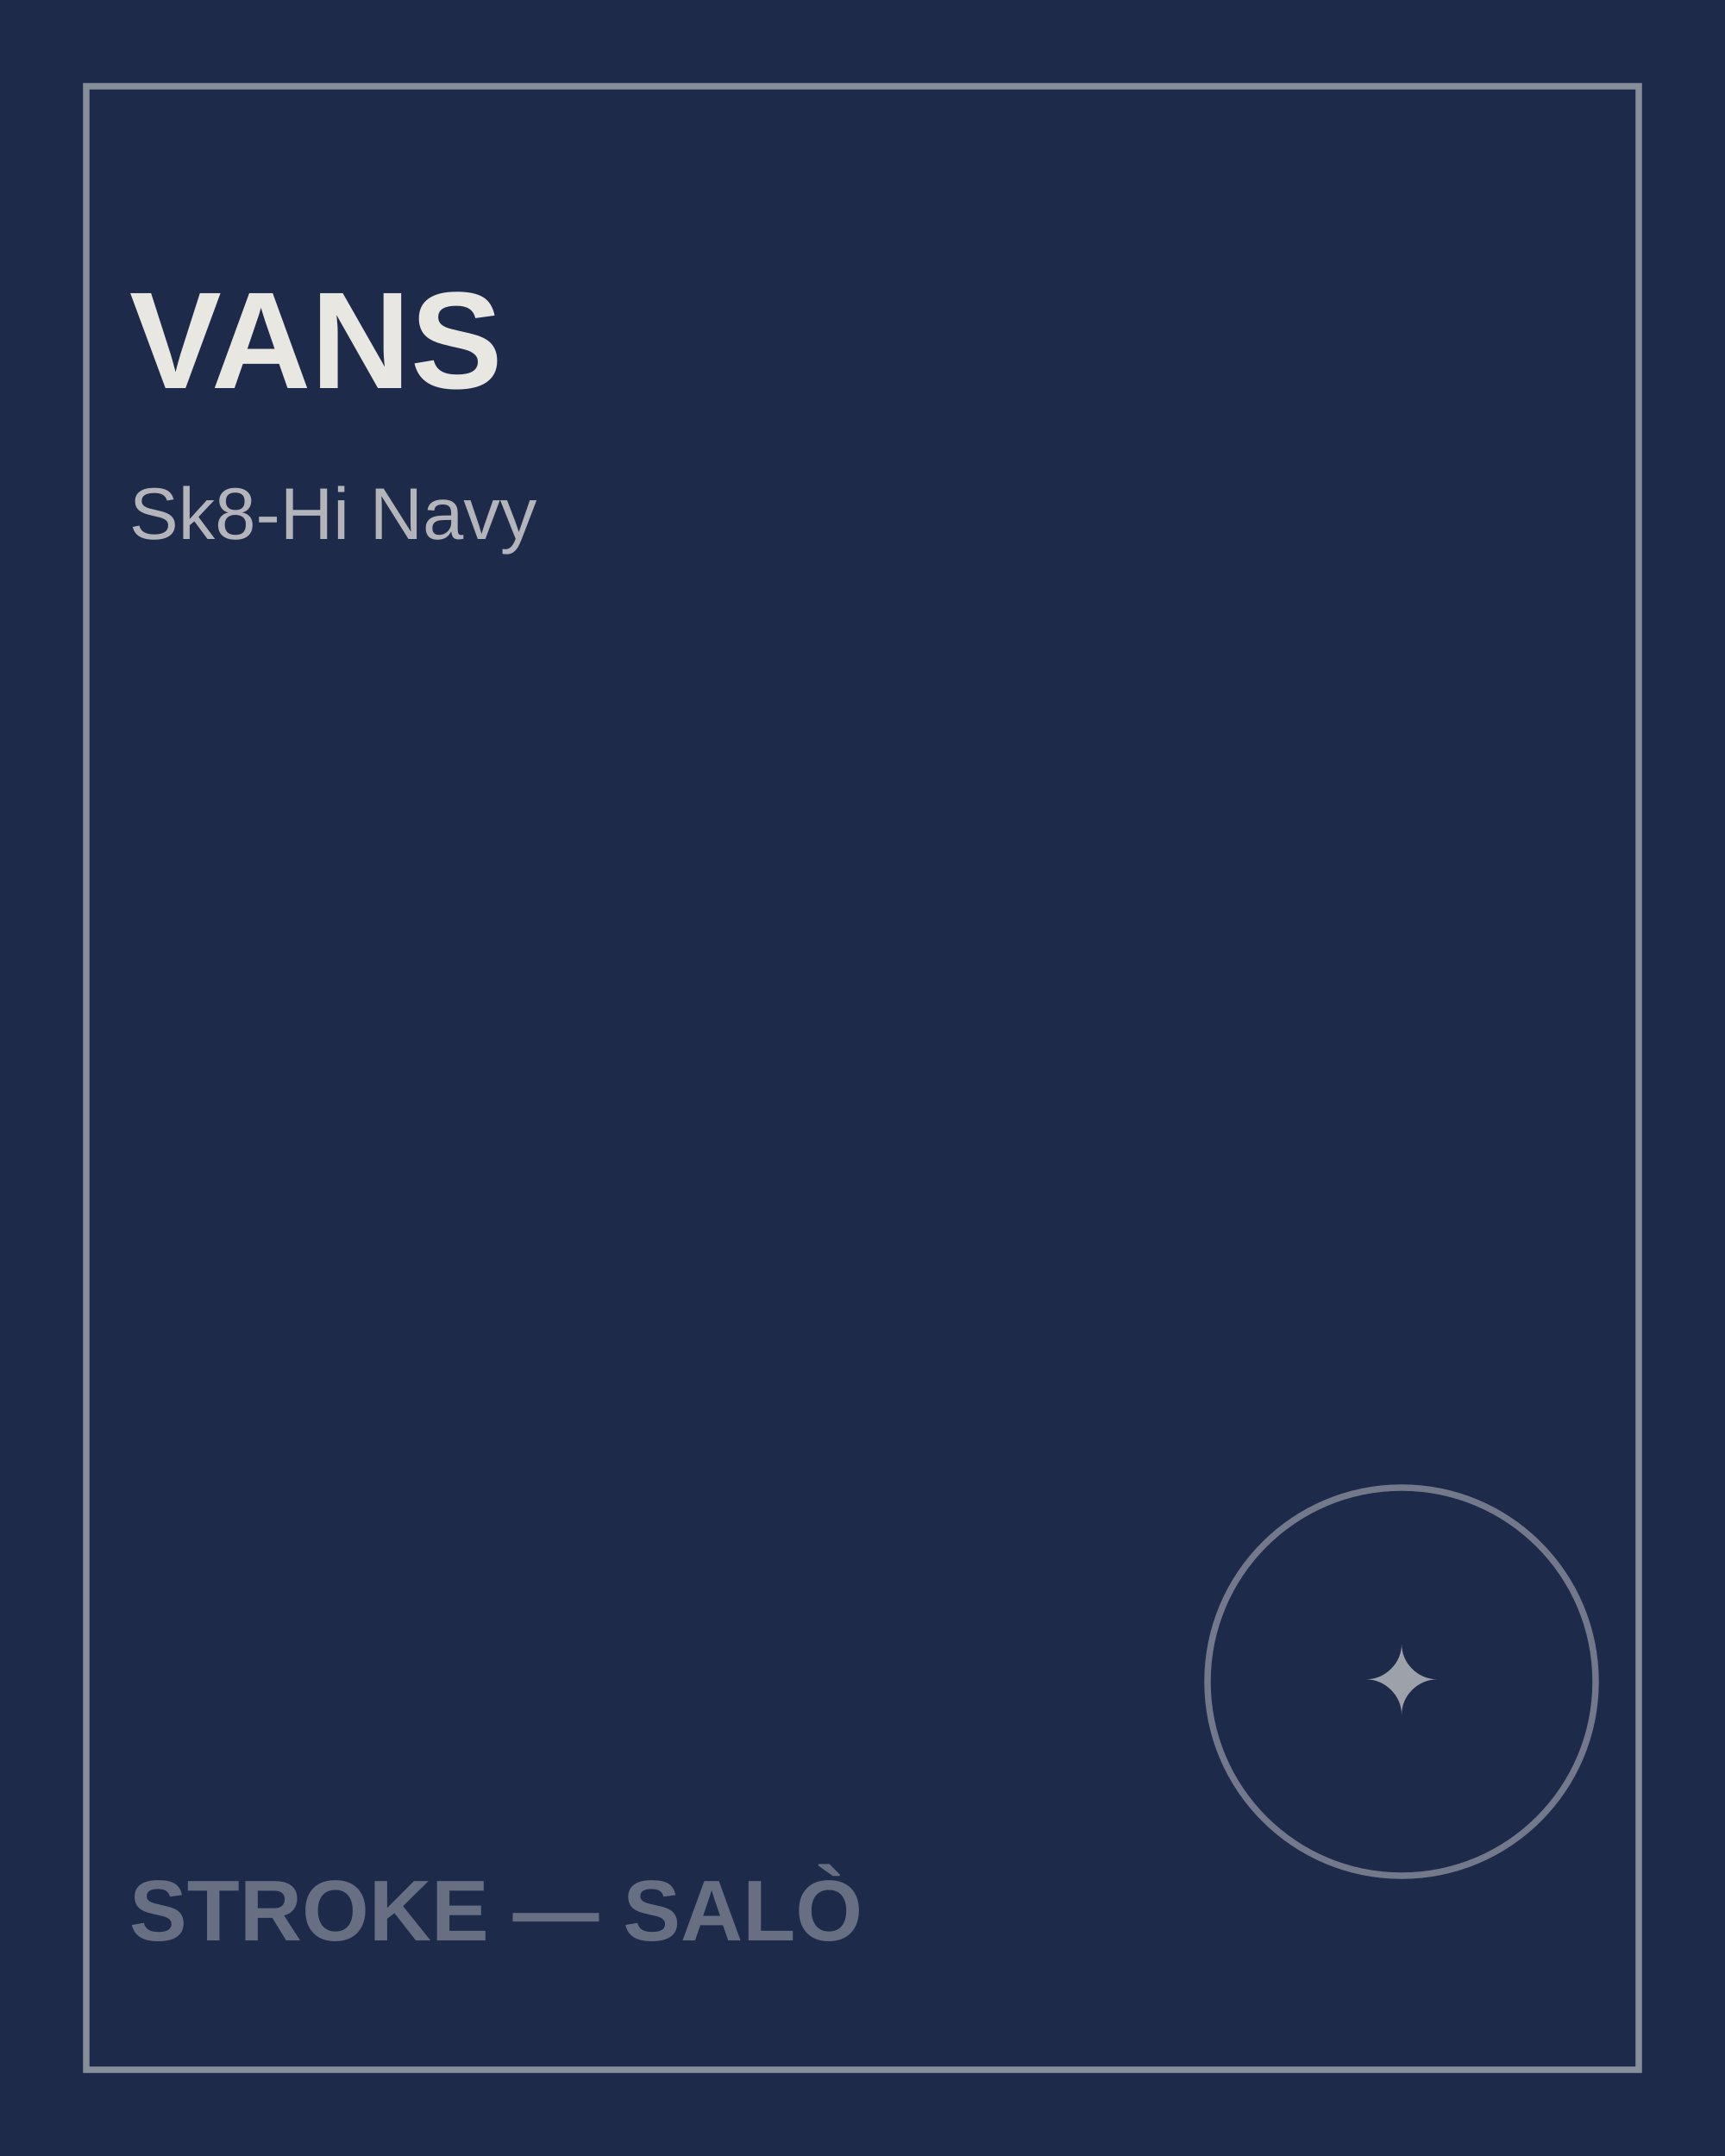
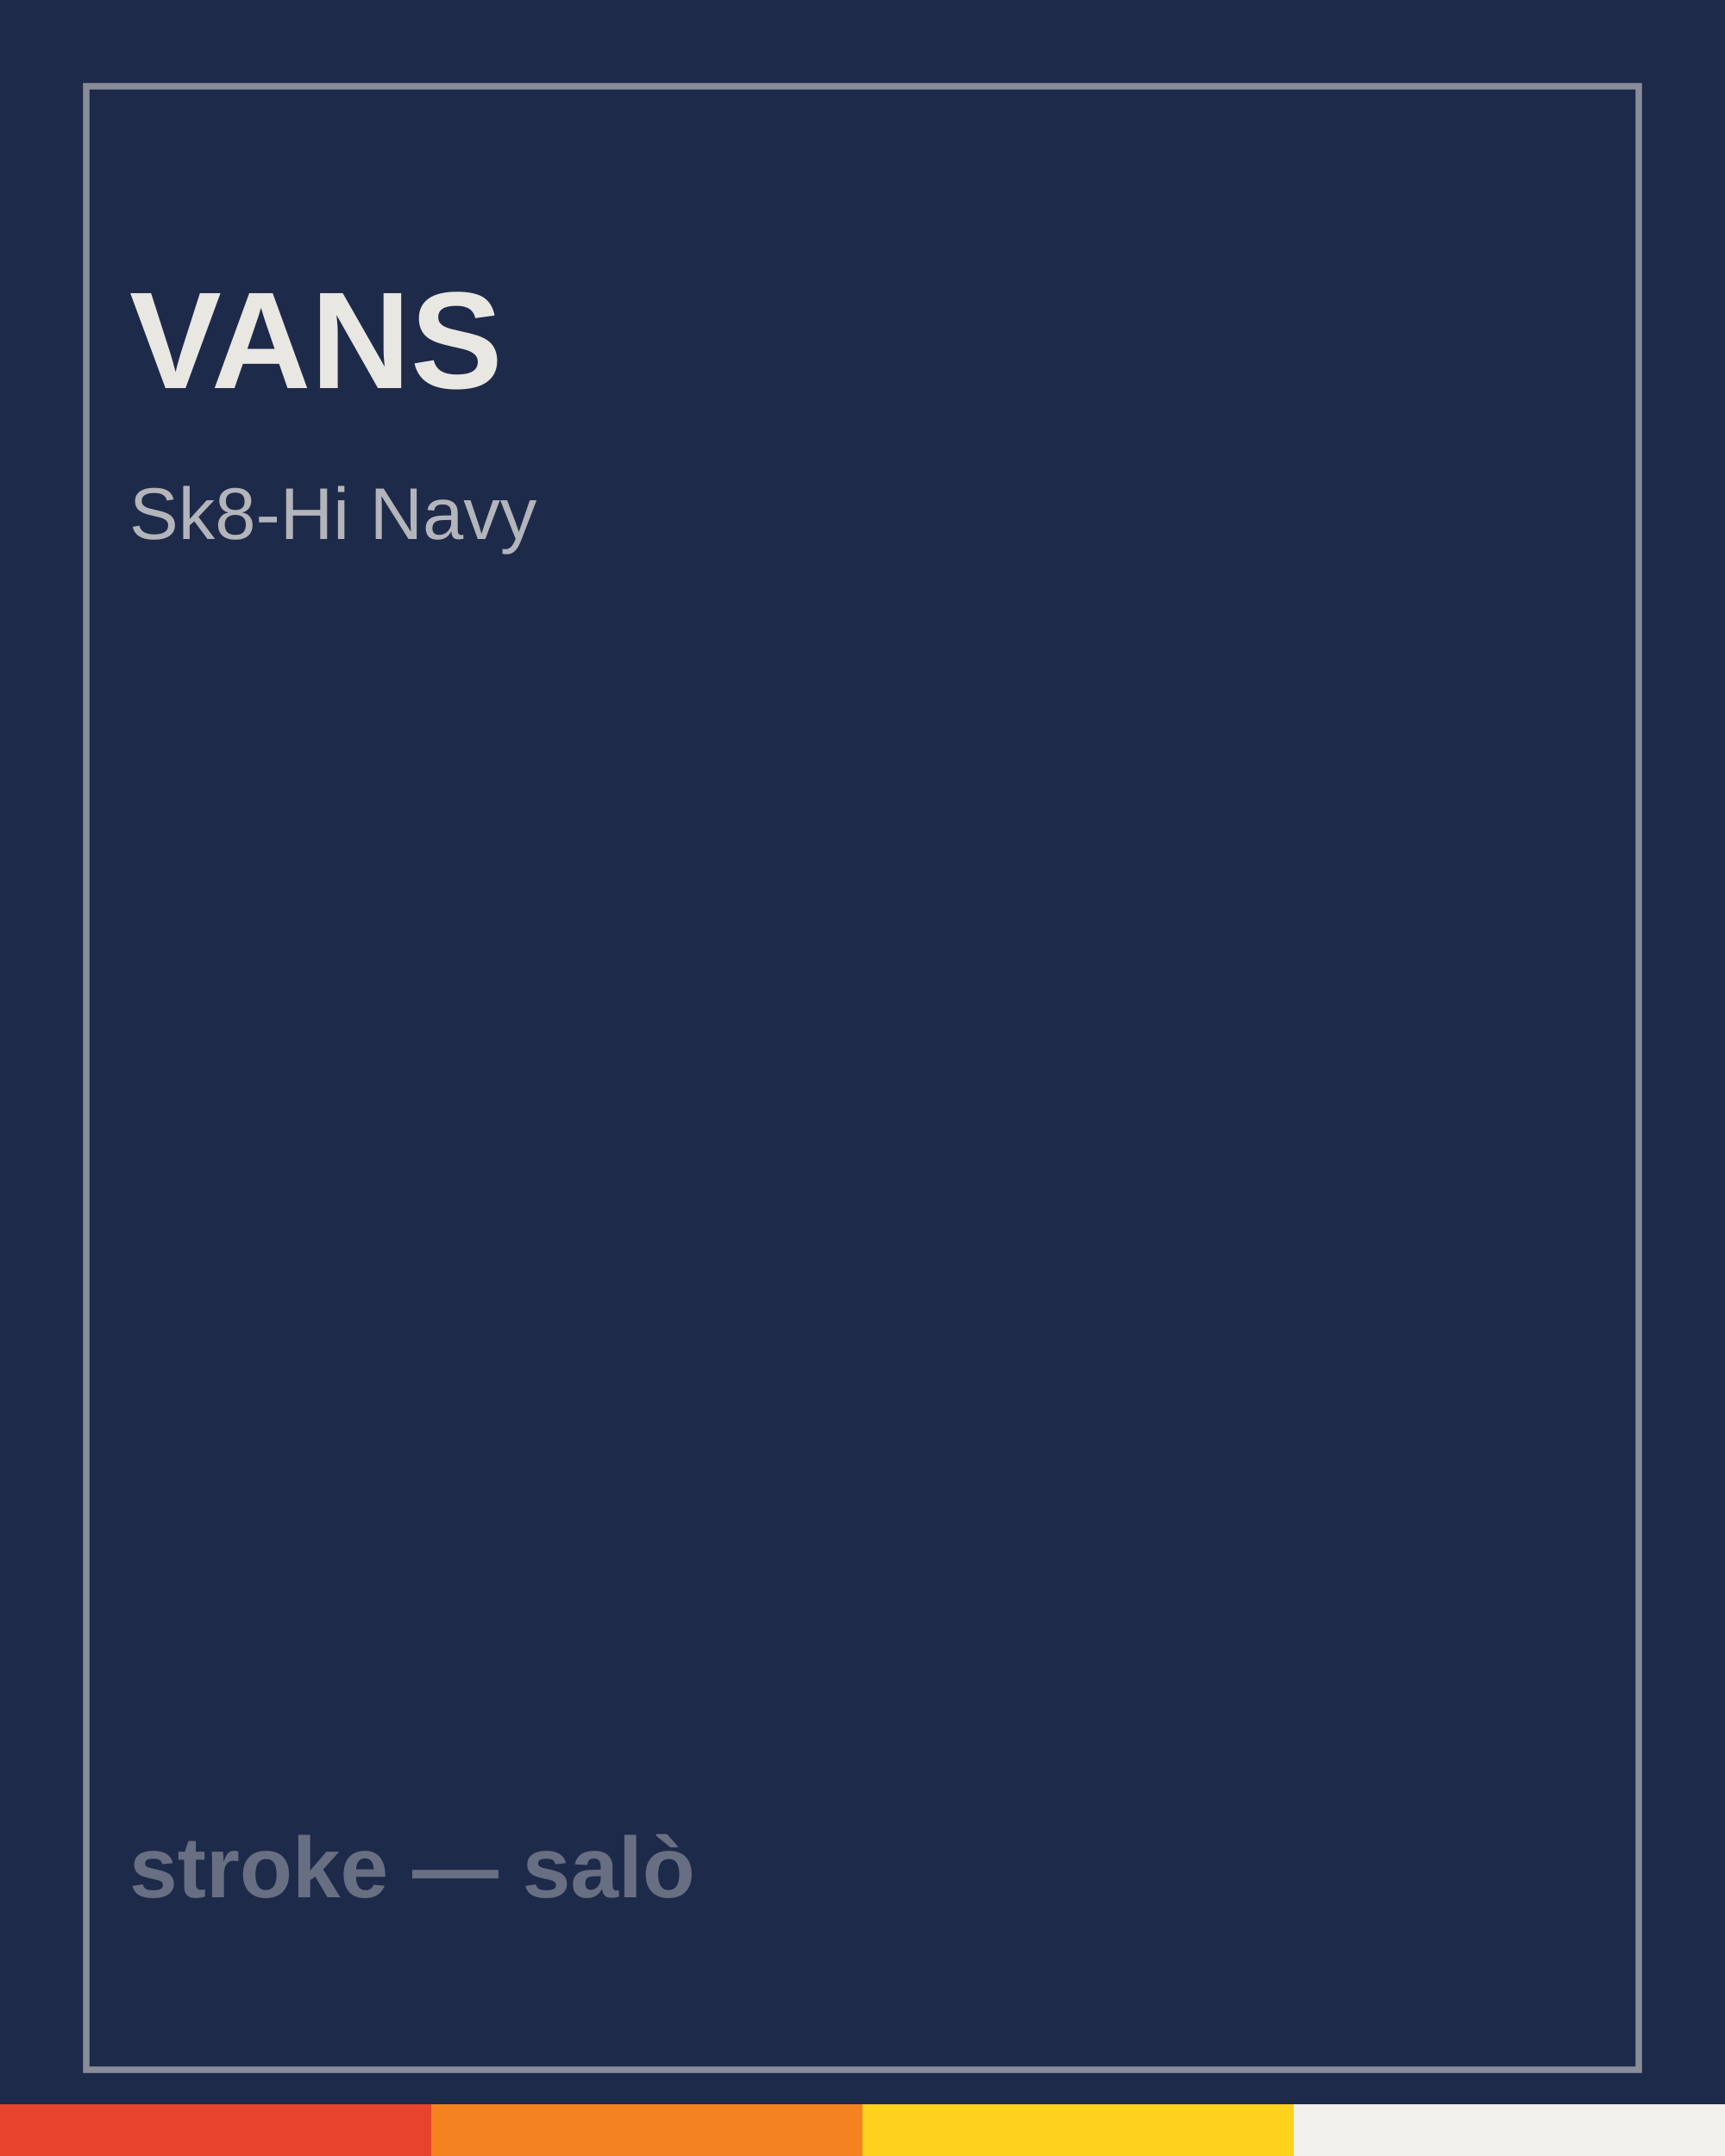
<svg xmlns="http://www.w3.org/2000/svg" width="800" height="1000" viewBox="0 0 800 1000">
  <rect width="800" height="1000" fill="#1e2a4a" />
  <rect x="40" y="40" width="720" height="920" fill="none" stroke="#f2f0ea" stroke-width="3" opacity="0.5" />
  <text x="60" y="180" font-family="Arial Black, Arial, sans-serif" font-size="64" font-weight="900" fill="#f2f0ea" opacity="0.95">VANS</text>
  <text x="60" y="250" font-family="Arial, sans-serif" font-size="34" fill="#f2f0ea" opacity="0.7">Sk8-Hi Navy</text>
-   <text x="60" y="900" font-family="Arial Black, Arial, sans-serif" font-size="40" font-weight="900" fill="#f2f0ea" opacity="0.35">STROKE — SALÒ</text>
-   <circle cx="650" cy="780" r="90" fill="none" stroke="#f2f0ea" stroke-width="3" opacity="0.4" />
-   <text x="650" y="795" text-anchor="middle" font-family="Arial Black, Arial, sans-serif" font-size="44" font-weight="900" fill="#f2f0ea" opacity="0.6">✦</text>
+   <text x="60" y="880" font-family="Arial Black, Arial, sans-serif" font-size="40" font-weight="900" fill="#f2f0ea" opacity="0.35">stroke — salò</text>
+   <rect x="0" y="976" width="200" height="24" fill="#e8432d" />
+   <rect x="200" y="976" width="200" height="24" fill="#f58220" />
+   <rect x="400" y="976" width="200" height="24" fill="#ffd21e" />
+   <rect x="600" y="976" width="200" height="24" fill="#f2f0ea" />
</svg>
